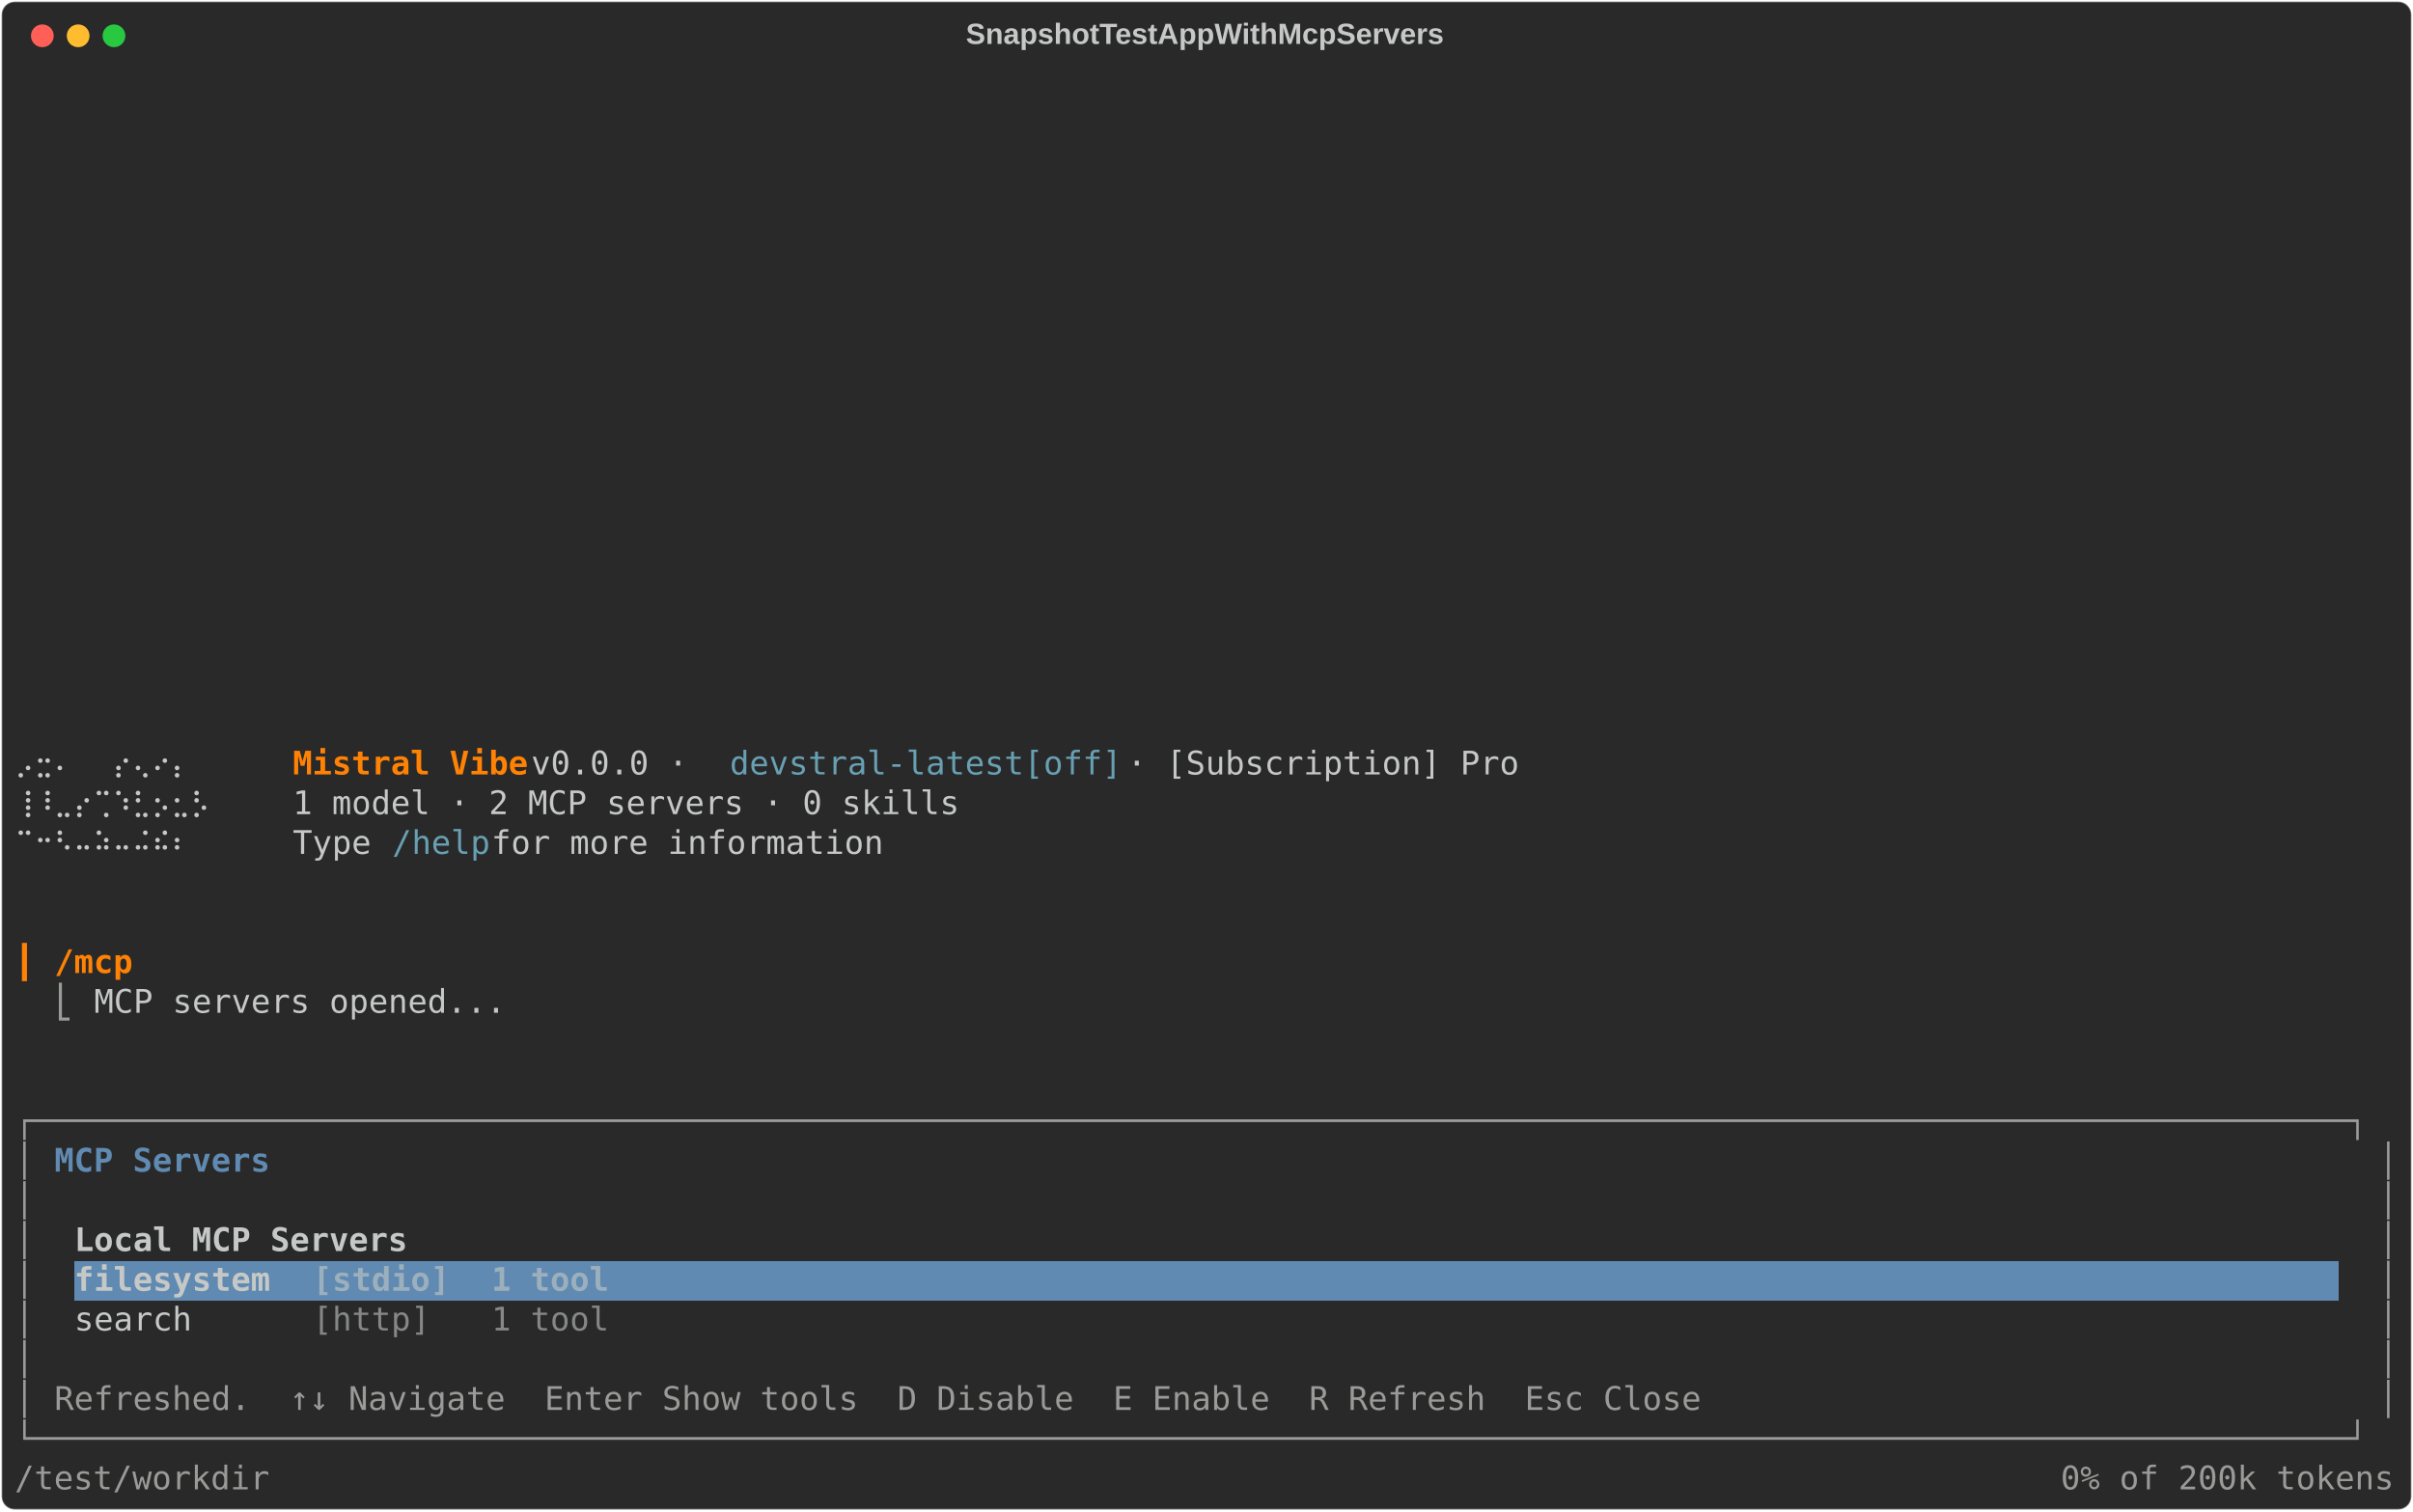
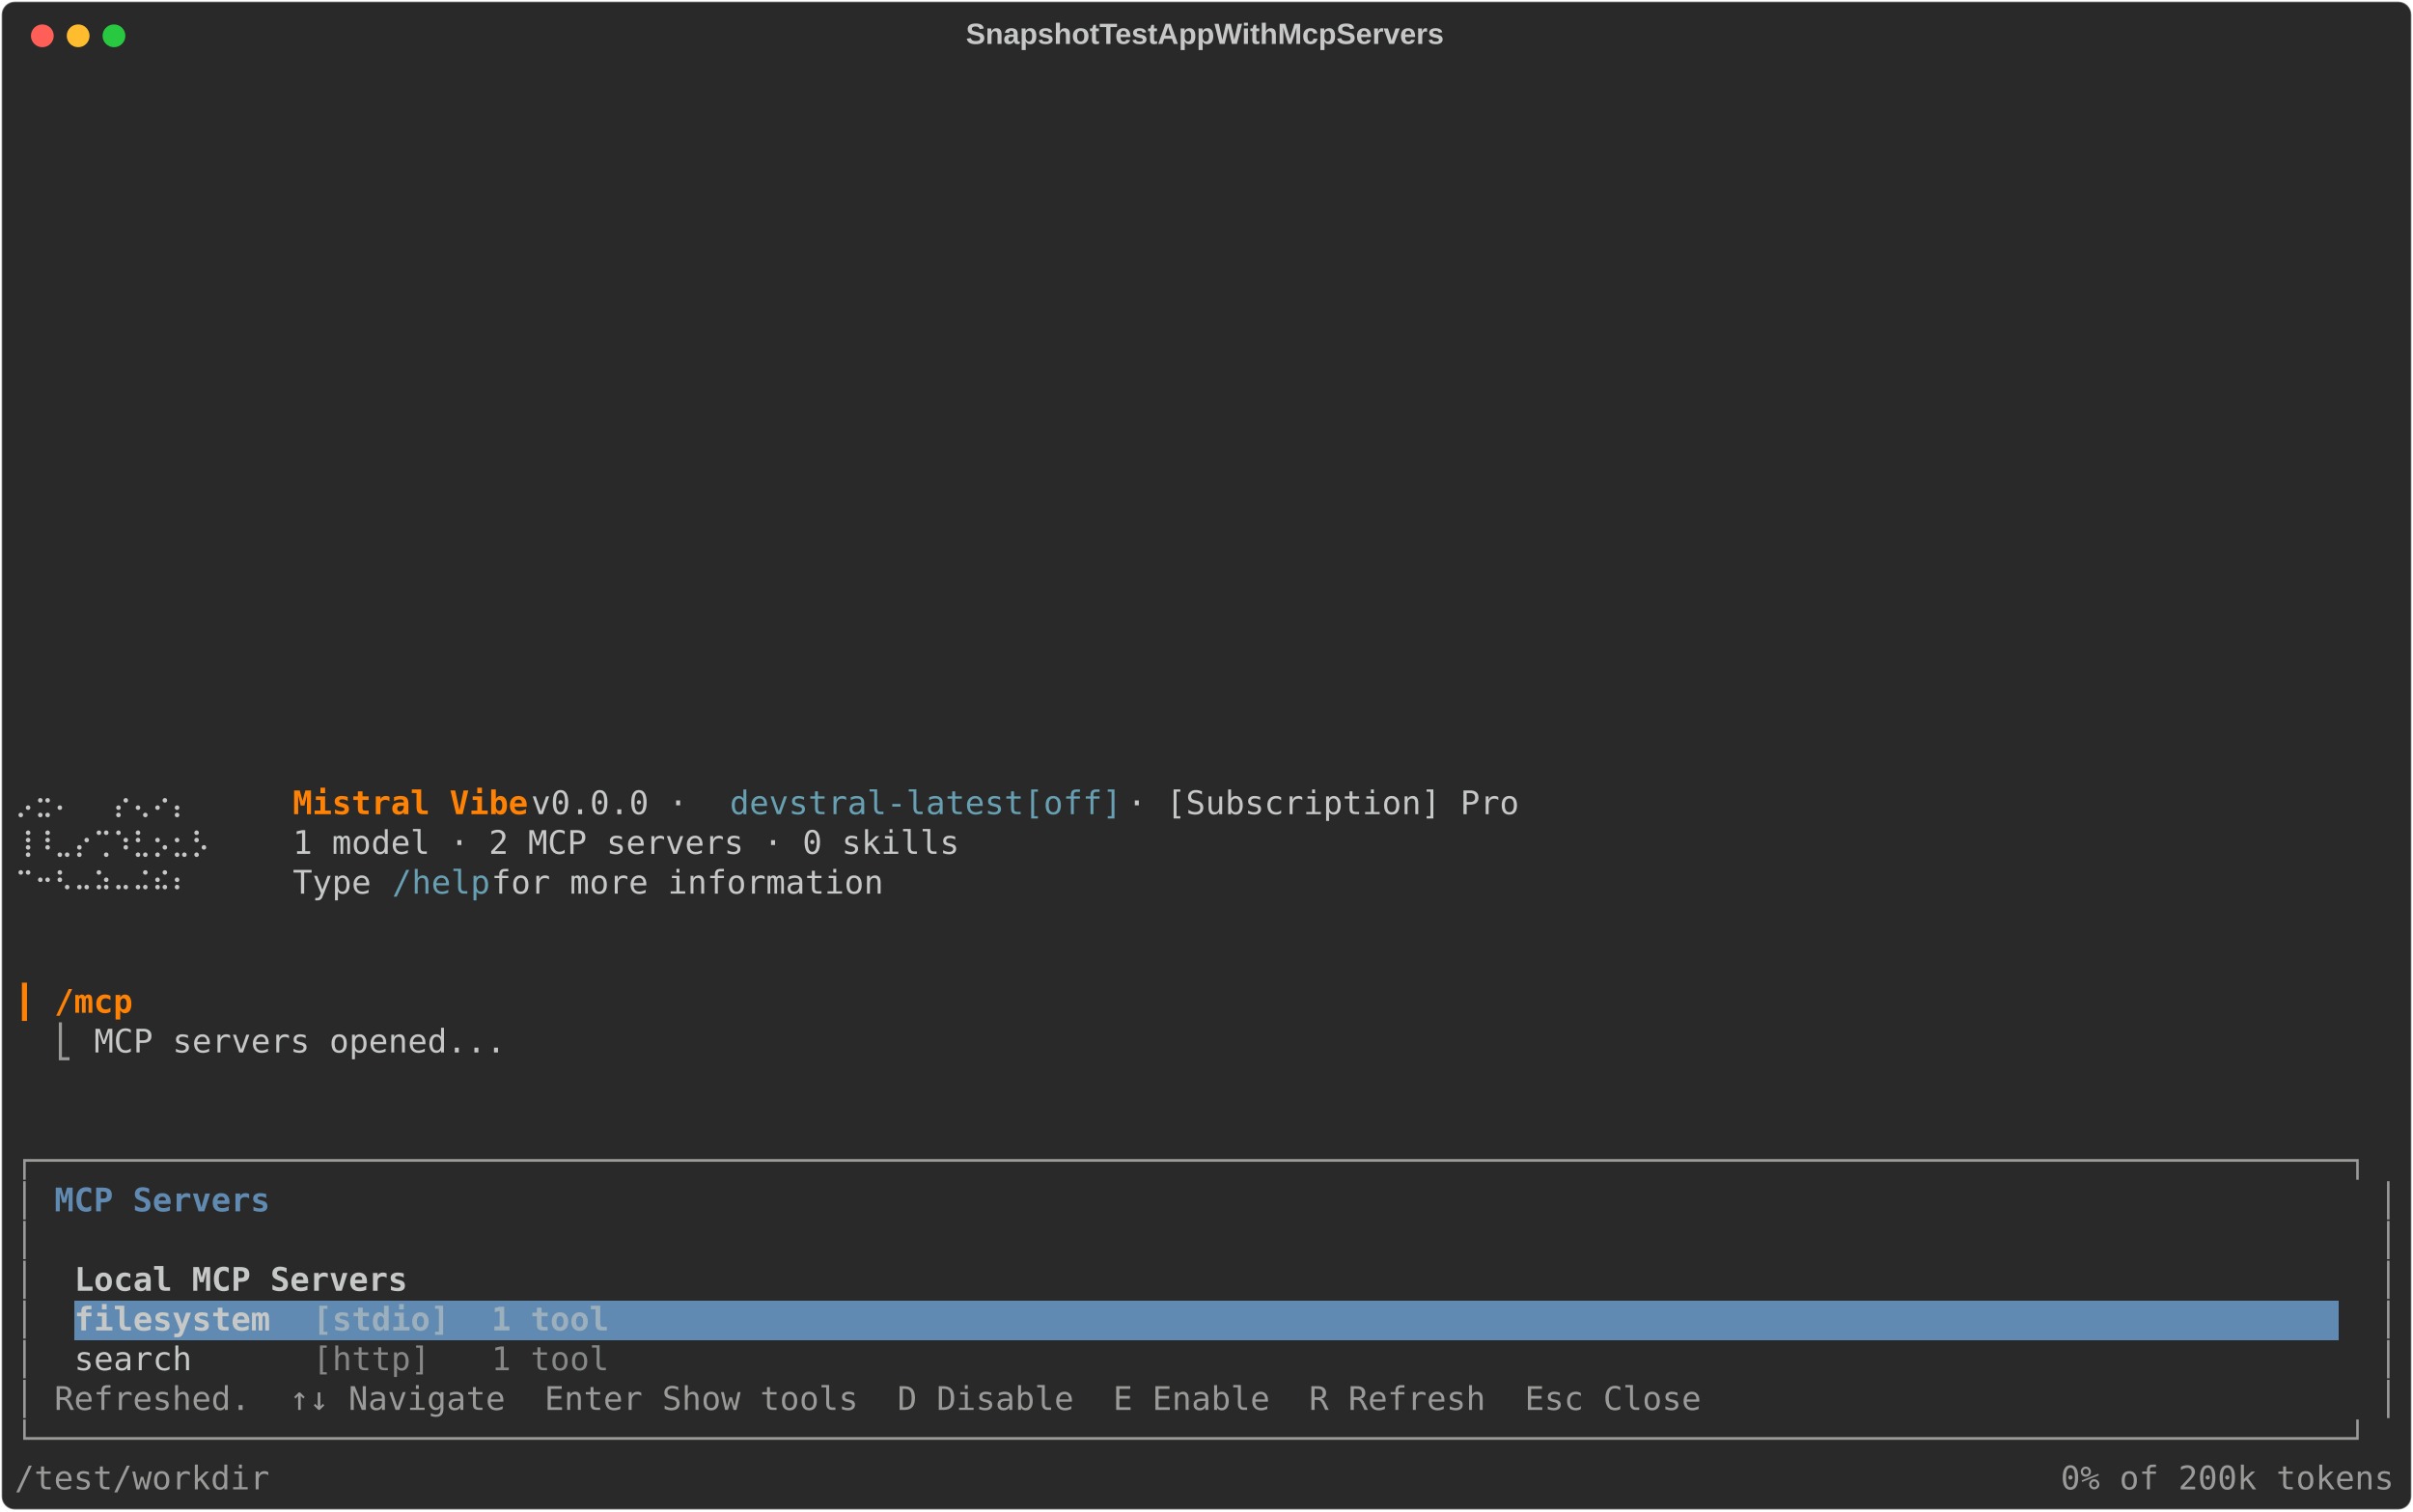
<svg xmlns="http://www.w3.org/2000/svg" class="rich-terminal" viewBox="0 0 1482 928.4">
  <style>

    @font-face {
        font-family: "Fira Code";
        src: local("FiraCode-Regular"),
                url("https://cdnjs.cloudflare.com/ajax/libs/firacode/6.2.0/woff2/FiraCode-Regular.woff2") format("woff2"),
                url("https://cdnjs.cloudflare.com/ajax/libs/firacode/6.2.0/woff/FiraCode-Regular.woff") format("woff");
        font-style: normal;
        font-weight: 400;
    }
    @font-face {
        font-family: "Fira Code";
        src: local("FiraCode-Bold"),
                url("https://cdnjs.cloudflare.com/ajax/libs/firacode/6.2.0/woff2/FiraCode-Bold.woff2") format("woff2"),
                url("https://cdnjs.cloudflare.com/ajax/libs/firacode/6.2.0/woff/FiraCode-Bold.woff") format("woff");
        font-style: bold;
        font-weight: 700;
    }

    .terminal-matrix {
        font-family: Fira Code, monospace;
        font-size: 20px;
        line-height: 24.4px;
        font-variant-east-asian: full-width;
    }

    .terminal-title {
        font-size: 18px;
        font-weight: bold;
        font-family: arial;
    }

    .terminal-r1 { fill: #c5c8c6 }
.terminal-r2 { fill: #ff8205;font-weight: bold }
.terminal-r3 { fill: #68a0b3 }
.terminal-r4 { fill: #ff8205 }
.terminal-r5 { fill: #9a9b99 }
.terminal-r6 { fill: #608ab1;font-weight: bold }
.terminal-r7 { fill: #c5c8c6;font-weight: bold }
.terminal-r8 { fill: #9cafbd;font-weight: bold }
.terminal-r9 { fill: #868887 }
    </style>
  <defs>
    <clipPath id="terminal-clip-terminal">
      <rect x="0" y="0" width="1463.0" height="877.4" />
    </clipPath>
    <clipPath id="terminal-line-0">
      <rect x="0" y="1.5" width="1464" height="24.65" />
    </clipPath>
    <clipPath id="terminal-line-1">
      <rect x="0" y="25.9" width="1464" height="24.65" />
    </clipPath>
    <clipPath id="terminal-line-2">
      <rect x="0" y="50.3" width="1464" height="24.65" />
    </clipPath>
    <clipPath id="terminal-line-3">
      <rect x="0" y="74.7" width="1464" height="24.65" />
    </clipPath>
    <clipPath id="terminal-line-4">
      <rect x="0" y="99.1" width="1464" height="24.65" />
    </clipPath>
    <clipPath id="terminal-line-5">
      <rect x="0" y="123.5" width="1464" height="24.65" />
    </clipPath>
    <clipPath id="terminal-line-6">
      <rect x="0" y="147.9" width="1464" height="24.65" />
    </clipPath>
    <clipPath id="terminal-line-7">
      <rect x="0" y="172.3" width="1464" height="24.65" />
    </clipPath>
    <clipPath id="terminal-line-8">
      <rect x="0" y="196.7" width="1464" height="24.65" />
    </clipPath>
    <clipPath id="terminal-line-9">
      <rect x="0" y="221.1" width="1464" height="24.65" />
    </clipPath>
    <clipPath id="terminal-line-10">
      <rect x="0" y="245.5" width="1464" height="24.65" />
    </clipPath>
    <clipPath id="terminal-line-11">
      <rect x="0" y="269.9" width="1464" height="24.65" />
    </clipPath>
    <clipPath id="terminal-line-12">
      <rect x="0" y="294.3" width="1464" height="24.65" />
    </clipPath>
    <clipPath id="terminal-line-13">
      <rect x="0" y="318.7" width="1464" height="24.65" />
    </clipPath>
    <clipPath id="terminal-line-14">
      <rect x="0" y="343.1" width="1464" height="24.65" />
    </clipPath>
    <clipPath id="terminal-line-15">
      <rect x="0" y="367.5" width="1464" height="24.65" />
    </clipPath>
    <clipPath id="terminal-line-16">
      <rect x="0" y="391.9" width="1464" height="24.65" />
    </clipPath>
    <clipPath id="terminal-line-17">
      <rect x="0" y="416.3" width="1464" height="24.65" />
    </clipPath>
    <clipPath id="terminal-line-18">
      <rect x="0" y="440.7" width="1464" height="24.65" />
    </clipPath>
    <clipPath id="terminal-line-19">
      <rect x="0" y="465.1" width="1464" height="24.65" />
    </clipPath>
    <clipPath id="terminal-line-20">
      <rect x="0" y="489.5" width="1464" height="24.65" />
    </clipPath>
    <clipPath id="terminal-line-21">
      <rect x="0" y="513.9" width="1464" height="24.65" />
    </clipPath>
    <clipPath id="terminal-line-22">
      <rect x="0" y="538.3" width="1464" height="24.65" />
    </clipPath>
    <clipPath id="terminal-line-23">
      <rect x="0" y="562.7" width="1464" height="24.65" />
    </clipPath>
    <clipPath id="terminal-line-24">
      <rect x="0" y="587.1" width="1464" height="24.65" />
    </clipPath>
    <clipPath id="terminal-line-25">
      <rect x="0" y="611.5" width="1464" height="24.65" />
    </clipPath>
    <clipPath id="terminal-line-26">
      <rect x="0" y="635.9" width="1464" height="24.65" />
    </clipPath>
    <clipPath id="terminal-line-27">
      <rect x="0" y="660.3" width="1464" height="24.65" />
    </clipPath>
    <clipPath id="terminal-line-28">
      <rect x="0" y="684.7" width="1464" height="24.65" />
    </clipPath>
    <clipPath id="terminal-line-29">
      <rect x="0" y="709.1" width="1464" height="24.65" />
    </clipPath>
    <clipPath id="terminal-line-30">
      <rect x="0" y="733.5" width="1464" height="24.65" />
    </clipPath>
    <clipPath id="terminal-line-31">
      <rect x="0" y="757.9" width="1464" height="24.65" />
    </clipPath>
    <clipPath id="terminal-line-32">
      <rect x="0" y="782.3" width="1464" height="24.65" />
    </clipPath>
    <clipPath id="terminal-line-33">
      <rect x="0" y="806.7" width="1464" height="24.65" />
    </clipPath>
    <clipPath id="terminal-line-34">
      <rect x="0" y="831.1" width="1464" height="24.65" />
    </clipPath>
  </defs>
  <rect fill="#292929" stroke="rgba(255,255,255,0.35)" stroke-width="1" x="1" y="1" width="1480" height="926.4" rx="8" />
  <text class="terminal-title" fill="#c5c8c6" text-anchor="middle" x="740" y="27">SnapshotTestAppWithMcpServers</text>
  <g transform="translate(26,22)">
    <circle cx="0" cy="0" r="7" fill="#ff5f57" />
    <circle cx="22" cy="0" r="7" fill="#febc2e" />
    <circle cx="44" cy="0" r="7" fill="#28c840" />
  </g>
  <g transform="translate(9, 41)" clip-path="url(#terminal-clip-terminal)">
-     <rect fill="#608ab1" x="36.6" y="733.5" width="146.4" height="24.65" shape-rendering="crispEdges" />
-     <rect fill="#608ab1" x="183" y="733.5" width="109.8" height="24.65" shape-rendering="crispEdges" />
-     <rect fill="#608ab1" x="292.8" y="733.5" width="97.6" height="24.65" shape-rendering="crispEdges" />
-     <rect fill="#608ab1" x="390.4" y="733.5" width="1037" height="24.65" shape-rendering="crispEdges" />
+     <rect fill="#608ab1" x="36.6" y="757.9" width="146.4" height="24.65" shape-rendering="crispEdges" />
+     <rect fill="#608ab1" x="183" y="757.9" width="109.8" height="24.65" shape-rendering="crispEdges" />
+     <rect fill="#608ab1" x="292.8" y="757.9" width="97.6" height="24.65" shape-rendering="crispEdges" />
+     <rect fill="#608ab1" x="390.4" y="757.9" width="1037" height="24.65" shape-rendering="crispEdges" />
    <g class="terminal-matrix">
      <text class="terminal-r1" x="1464" y="20" textLength="12.2" clip-path="url(#terminal-line-0)">
</text>
      <text class="terminal-r1" x="1464" y="44.4" textLength="12.2" clip-path="url(#terminal-line-1)">
</text>
      <text class="terminal-r1" x="1464" y="68.8" textLength="12.2" clip-path="url(#terminal-line-2)">
</text>
      <text class="terminal-r1" x="1464" y="93.2" textLength="12.2" clip-path="url(#terminal-line-3)">
</text>
      <text class="terminal-r1" x="1464" y="117.6" textLength="12.2" clip-path="url(#terminal-line-4)">
</text>
      <text class="terminal-r1" x="1464" y="142" textLength="12.2" clip-path="url(#terminal-line-5)">
</text>
      <text class="terminal-r1" x="1464" y="166.4" textLength="12.2" clip-path="url(#terminal-line-6)">
</text>
      <text class="terminal-r1" x="1464" y="190.8" textLength="12.2" clip-path="url(#terminal-line-7)">
</text>
      <text class="terminal-r1" x="1464" y="215.2" textLength="12.2" clip-path="url(#terminal-line-8)">
</text>
      <text class="terminal-r1" x="1464" y="239.6" textLength="12.2" clip-path="url(#terminal-line-9)">
</text>
      <text class="terminal-r1" x="1464" y="264" textLength="12.2" clip-path="url(#terminal-line-10)">
</text>
      <text class="terminal-r1" x="1464" y="288.4" textLength="12.2" clip-path="url(#terminal-line-11)">
</text>
      <text class="terminal-r1" x="1464" y="312.8" textLength="12.2" clip-path="url(#terminal-line-12)">
</text>
      <text class="terminal-r1" x="1464" y="337.2" textLength="12.2" clip-path="url(#terminal-line-13)">
</text>
      <text class="terminal-r1" x="1464" y="361.6" textLength="12.2" clip-path="url(#terminal-line-14)">
</text>
      <text class="terminal-r1" x="1464" y="386" textLength="12.2" clip-path="url(#terminal-line-15)">
</text>
      <text class="terminal-r1" x="1464" y="410.4" textLength="12.2" clip-path="url(#terminal-line-16)">
</text>
-       <text class="terminal-r1" x="0" y="434.8" textLength="134.2" clip-path="url(#terminal-line-17)">  ⡠⣒⠄  ⡔⢄⠔⡄</text>
-       <text class="terminal-r2" x="170.8" y="434.8" textLength="146.4" clip-path="url(#terminal-line-17)">Mistral Vibe</text>
-       <text class="terminal-r1" x="317.2" y="434.8" textLength="122" clip-path="url(#terminal-line-17)"> v0.0.0 · </text>
-       <text class="terminal-r3" x="439.2" y="434.8" textLength="244" clip-path="url(#terminal-line-17)">devstral-latest[off]</text>
-       <text class="terminal-r1" x="683.2" y="434.8" textLength="256.2" clip-path="url(#terminal-line-17)"> · [Subscription] Pro</text>
      <text class="terminal-r1" x="1464" y="434.8" textLength="12.2" clip-path="url(#terminal-line-17)">
</text>
-       <text class="terminal-r1" x="0" y="459.2" textLength="134.2" clip-path="url(#terminal-line-18)"> ⢸⠸⣀⡔⢉⠱⣃⡢⣂⡣</text>
-       <text class="terminal-r1" x="170.8" y="459.2" textLength="414.8" clip-path="url(#terminal-line-18)">1 model · 2 MCP servers · 0 skills</text>
+       <text class="terminal-r1" x="0" y="459.2" textLength="134.2" clip-path="url(#terminal-line-18)">  ⡠⣒⠄  ⡔⢄⠔⡄</text>
+       <text class="terminal-r2" x="170.8" y="459.2" textLength="146.4" clip-path="url(#terminal-line-18)">Mistral Vibe</text>
+       <text class="terminal-r1" x="317.2" y="459.2" textLength="122" clip-path="url(#terminal-line-18)"> v0.0.0 · </text>
+       <text class="terminal-r3" x="439.2" y="459.2" textLength="244" clip-path="url(#terminal-line-18)">devstral-latest[off]</text>
+       <text class="terminal-r1" x="683.2" y="459.2" textLength="256.2" clip-path="url(#terminal-line-18)"> · [Subscription] Pro</text>
      <text class="terminal-r1" x="1464" y="459.2" textLength="12.2" clip-path="url(#terminal-line-18)">
</text>
-       <text class="terminal-r1" x="0" y="483.6" textLength="134.2" clip-path="url(#terminal-line-19)">  ⠉⠒⠣⠤⠵⠤⠬⠮⠆</text>
-       <text class="terminal-r1" x="170.8" y="483.6" textLength="61" clip-path="url(#terminal-line-19)">Type </text>
-       <text class="terminal-r3" x="231.8" y="483.6" textLength="61" clip-path="url(#terminal-line-19)">/help</text>
-       <text class="terminal-r1" x="292.8" y="483.6" textLength="256.2" clip-path="url(#terminal-line-19)"> for more information</text>
+       <text class="terminal-r1" x="0" y="483.6" textLength="134.2" clip-path="url(#terminal-line-19)"> ⢸⠸⣀⡔⢉⠱⣃⡢⣂⡣</text>
+       <text class="terminal-r1" x="170.8" y="483.6" textLength="414.8" clip-path="url(#terminal-line-19)">1 model · 2 MCP servers · 0 skills</text>
      <text class="terminal-r1" x="1464" y="483.6" textLength="12.2" clip-path="url(#terminal-line-19)">
</text>
+       <text class="terminal-r1" x="0" y="508" textLength="134.2" clip-path="url(#terminal-line-20)">  ⠉⠒⠣⠤⠵⠤⠬⠮⠆</text>
+       <text class="terminal-r1" x="170.8" y="508" textLength="61" clip-path="url(#terminal-line-20)">Type </text>
+       <text class="terminal-r3" x="231.8" y="508" textLength="61" clip-path="url(#terminal-line-20)">/help</text>
+       <text class="terminal-r1" x="292.8" y="508" textLength="256.2" clip-path="url(#terminal-line-20)"> for more information</text>
      <text class="terminal-r1" x="1464" y="508" textLength="12.2" clip-path="url(#terminal-line-20)">
</text>
      <text class="terminal-r1" x="1464" y="532.4" textLength="12.2" clip-path="url(#terminal-line-21)">
</text>
-       <text class="terminal-r4" x="0" y="556.8" textLength="12.2" clip-path="url(#terminal-line-22)">┃</text>
-       <text class="terminal-r2" x="24.4" y="556.8" textLength="48.8" clip-path="url(#terminal-line-22)">/mcp</text>
      <text class="terminal-r1" x="1464" y="556.8" textLength="12.2" clip-path="url(#terminal-line-22)">
</text>
-       <text class="terminal-r5" x="24.4" y="581.2" textLength="12.2" clip-path="url(#terminal-line-23)">⎣</text>
-       <text class="terminal-r1" x="48.8" y="581.2" textLength="256.2" clip-path="url(#terminal-line-23)">MCP servers opened...</text>
+       <text class="terminal-r4" x="0" y="581.2" textLength="12.2" clip-path="url(#terminal-line-23)">┃</text>
+       <text class="terminal-r2" x="24.4" y="581.2" textLength="48.8" clip-path="url(#terminal-line-23)">/mcp</text>
      <text class="terminal-r1" x="1464" y="581.2" textLength="12.2" clip-path="url(#terminal-line-23)">
</text>
+       <text class="terminal-r5" x="24.4" y="605.6" textLength="12.2" clip-path="url(#terminal-line-24)">⎣</text>
+       <text class="terminal-r1" x="48.8" y="605.6" textLength="256.2" clip-path="url(#terminal-line-24)">MCP servers opened...</text>
      <text class="terminal-r1" x="1464" y="605.6" textLength="12.2" clip-path="url(#terminal-line-24)">
</text>
      <text class="terminal-r1" x="1464" y="630" textLength="12.2" clip-path="url(#terminal-line-25)">
</text>
-       <text class="terminal-r5" x="0" y="654.4" textLength="1464" clip-path="url(#terminal-line-26)">┌──────────────────────────────────────────────────────────────────────────────────────────────────────────────────────┐</text>
      <text class="terminal-r1" x="1464" y="654.4" textLength="12.2" clip-path="url(#terminal-line-26)">
</text>
-       <text class="terminal-r5" x="0" y="678.8" textLength="12.2" clip-path="url(#terminal-line-27)">│</text>
-       <text class="terminal-r6" x="24.4" y="678.8" textLength="134.2" clip-path="url(#terminal-line-27)">MCP Servers</text>
-       <text class="terminal-r5" x="1451.8" y="678.8" textLength="12.2" clip-path="url(#terminal-line-27)">│</text>
+       <text class="terminal-r5" x="0" y="678.8" textLength="1464" clip-path="url(#terminal-line-27)">┌──────────────────────────────────────────────────────────────────────────────────────────────────────────────────────┐</text>
      <text class="terminal-r1" x="1464" y="678.8" textLength="12.2" clip-path="url(#terminal-line-27)">
</text>
      <text class="terminal-r5" x="0" y="703.2" textLength="12.2" clip-path="url(#terminal-line-28)">│</text>
+       <text class="terminal-r6" x="24.4" y="703.2" textLength="134.2" clip-path="url(#terminal-line-28)">MCP Servers</text>
      <text class="terminal-r5" x="1451.8" y="703.2" textLength="12.2" clip-path="url(#terminal-line-28)">│</text>
      <text class="terminal-r1" x="1464" y="703.2" textLength="12.2" clip-path="url(#terminal-line-28)">
</text>
      <text class="terminal-r5" x="0" y="727.6" textLength="12.2" clip-path="url(#terminal-line-29)">│</text>
-       <text class="terminal-r7" x="36.6" y="727.6" textLength="207.4" clip-path="url(#terminal-line-29)">Local MCP Servers</text>
      <text class="terminal-r5" x="1451.8" y="727.6" textLength="12.2" clip-path="url(#terminal-line-29)">│</text>
      <text class="terminal-r1" x="1464" y="727.6" textLength="12.2" clip-path="url(#terminal-line-29)">
</text>
      <text class="terminal-r5" x="0" y="752" textLength="12.2" clip-path="url(#terminal-line-30)">│</text>
-       <text class="terminal-r7" x="36.6" y="752" textLength="146.4" clip-path="url(#terminal-line-30)">  filesystem</text>
-       <text class="terminal-r8" x="183" y="752" textLength="109.8" clip-path="url(#terminal-line-30)">  [stdio]</text>
-       <text class="terminal-r8" x="292.8" y="752" textLength="97.6" clip-path="url(#terminal-line-30)">  1 tool</text>
+       <text class="terminal-r7" x="36.6" y="752" textLength="207.4" clip-path="url(#terminal-line-30)">Local MCP Servers</text>
      <text class="terminal-r5" x="1451.8" y="752" textLength="12.2" clip-path="url(#terminal-line-30)">│</text>
      <text class="terminal-r1" x="1464" y="752" textLength="12.2" clip-path="url(#terminal-line-30)">
</text>
      <text class="terminal-r5" x="0" y="776.4" textLength="12.2" clip-path="url(#terminal-line-31)">│</text>
-       <text class="terminal-r1" x="36.6" y="776.4" textLength="146.4" clip-path="url(#terminal-line-31)">  search    </text>
-       <text class="terminal-r9" x="183" y="776.4" textLength="109.8" clip-path="url(#terminal-line-31)">  [http] </text>
-       <text class="terminal-r9" x="292.8" y="776.4" textLength="97.6" clip-path="url(#terminal-line-31)">  1 tool</text>
+       <text class="terminal-r7" x="36.6" y="776.4" textLength="146.4" clip-path="url(#terminal-line-31)">  filesystem</text>
+       <text class="terminal-r8" x="183" y="776.4" textLength="109.8" clip-path="url(#terminal-line-31)">  [stdio]</text>
+       <text class="terminal-r8" x="292.8" y="776.4" textLength="97.6" clip-path="url(#terminal-line-31)">  1 tool</text>
      <text class="terminal-r5" x="1451.8" y="776.4" textLength="12.2" clip-path="url(#terminal-line-31)">│</text>
      <text class="terminal-r1" x="1464" y="776.4" textLength="12.2" clip-path="url(#terminal-line-31)">
</text>
      <text class="terminal-r5" x="0" y="800.8" textLength="12.2" clip-path="url(#terminal-line-32)">│</text>
+       <text class="terminal-r1" x="36.6" y="800.8" textLength="146.4" clip-path="url(#terminal-line-32)">  search    </text>
+       <text class="terminal-r9" x="183" y="800.8" textLength="109.8" clip-path="url(#terminal-line-32)">  [http] </text>
+       <text class="terminal-r9" x="292.8" y="800.8" textLength="97.6" clip-path="url(#terminal-line-32)">  1 tool</text>
      <text class="terminal-r5" x="1451.8" y="800.8" textLength="12.2" clip-path="url(#terminal-line-32)">│</text>
      <text class="terminal-r1" x="1464" y="800.8" textLength="12.2" clip-path="url(#terminal-line-32)">
</text>
      <text class="terminal-r5" x="0" y="825.2" textLength="12.2" clip-path="url(#terminal-line-33)">│</text>
      <text class="terminal-r5" x="24.4" y="825.2" textLength="1024.8" clip-path="url(#terminal-line-33)">Refreshed.  ↑↓ Navigate  Enter Show tools  D Disable  E Enable  R Refresh  Esc Close</text>
      <text class="terminal-r5" x="1451.8" y="825.2" textLength="12.2" clip-path="url(#terminal-line-33)">│</text>
      <text class="terminal-r1" x="1464" y="825.2" textLength="12.2" clip-path="url(#terminal-line-33)">
</text>
      <text class="terminal-r5" x="0" y="849.6" textLength="1464" clip-path="url(#terminal-line-34)">└──────────────────────────────────────────────────────────────────────────────────────────────────────────────────────┘</text>
      <text class="terminal-r1" x="1464" y="849.6" textLength="12.2" clip-path="url(#terminal-line-34)">
</text>
      <text class="terminal-r5" x="0" y="874" textLength="158.6" clip-path="url(#terminal-line-35)">/test/workdir</text>
      <text class="terminal-r5" x="1256.6" y="874" textLength="207.4" clip-path="url(#terminal-line-35)">0% of 200k tokens</text>
    </g>
  </g>
</svg>
